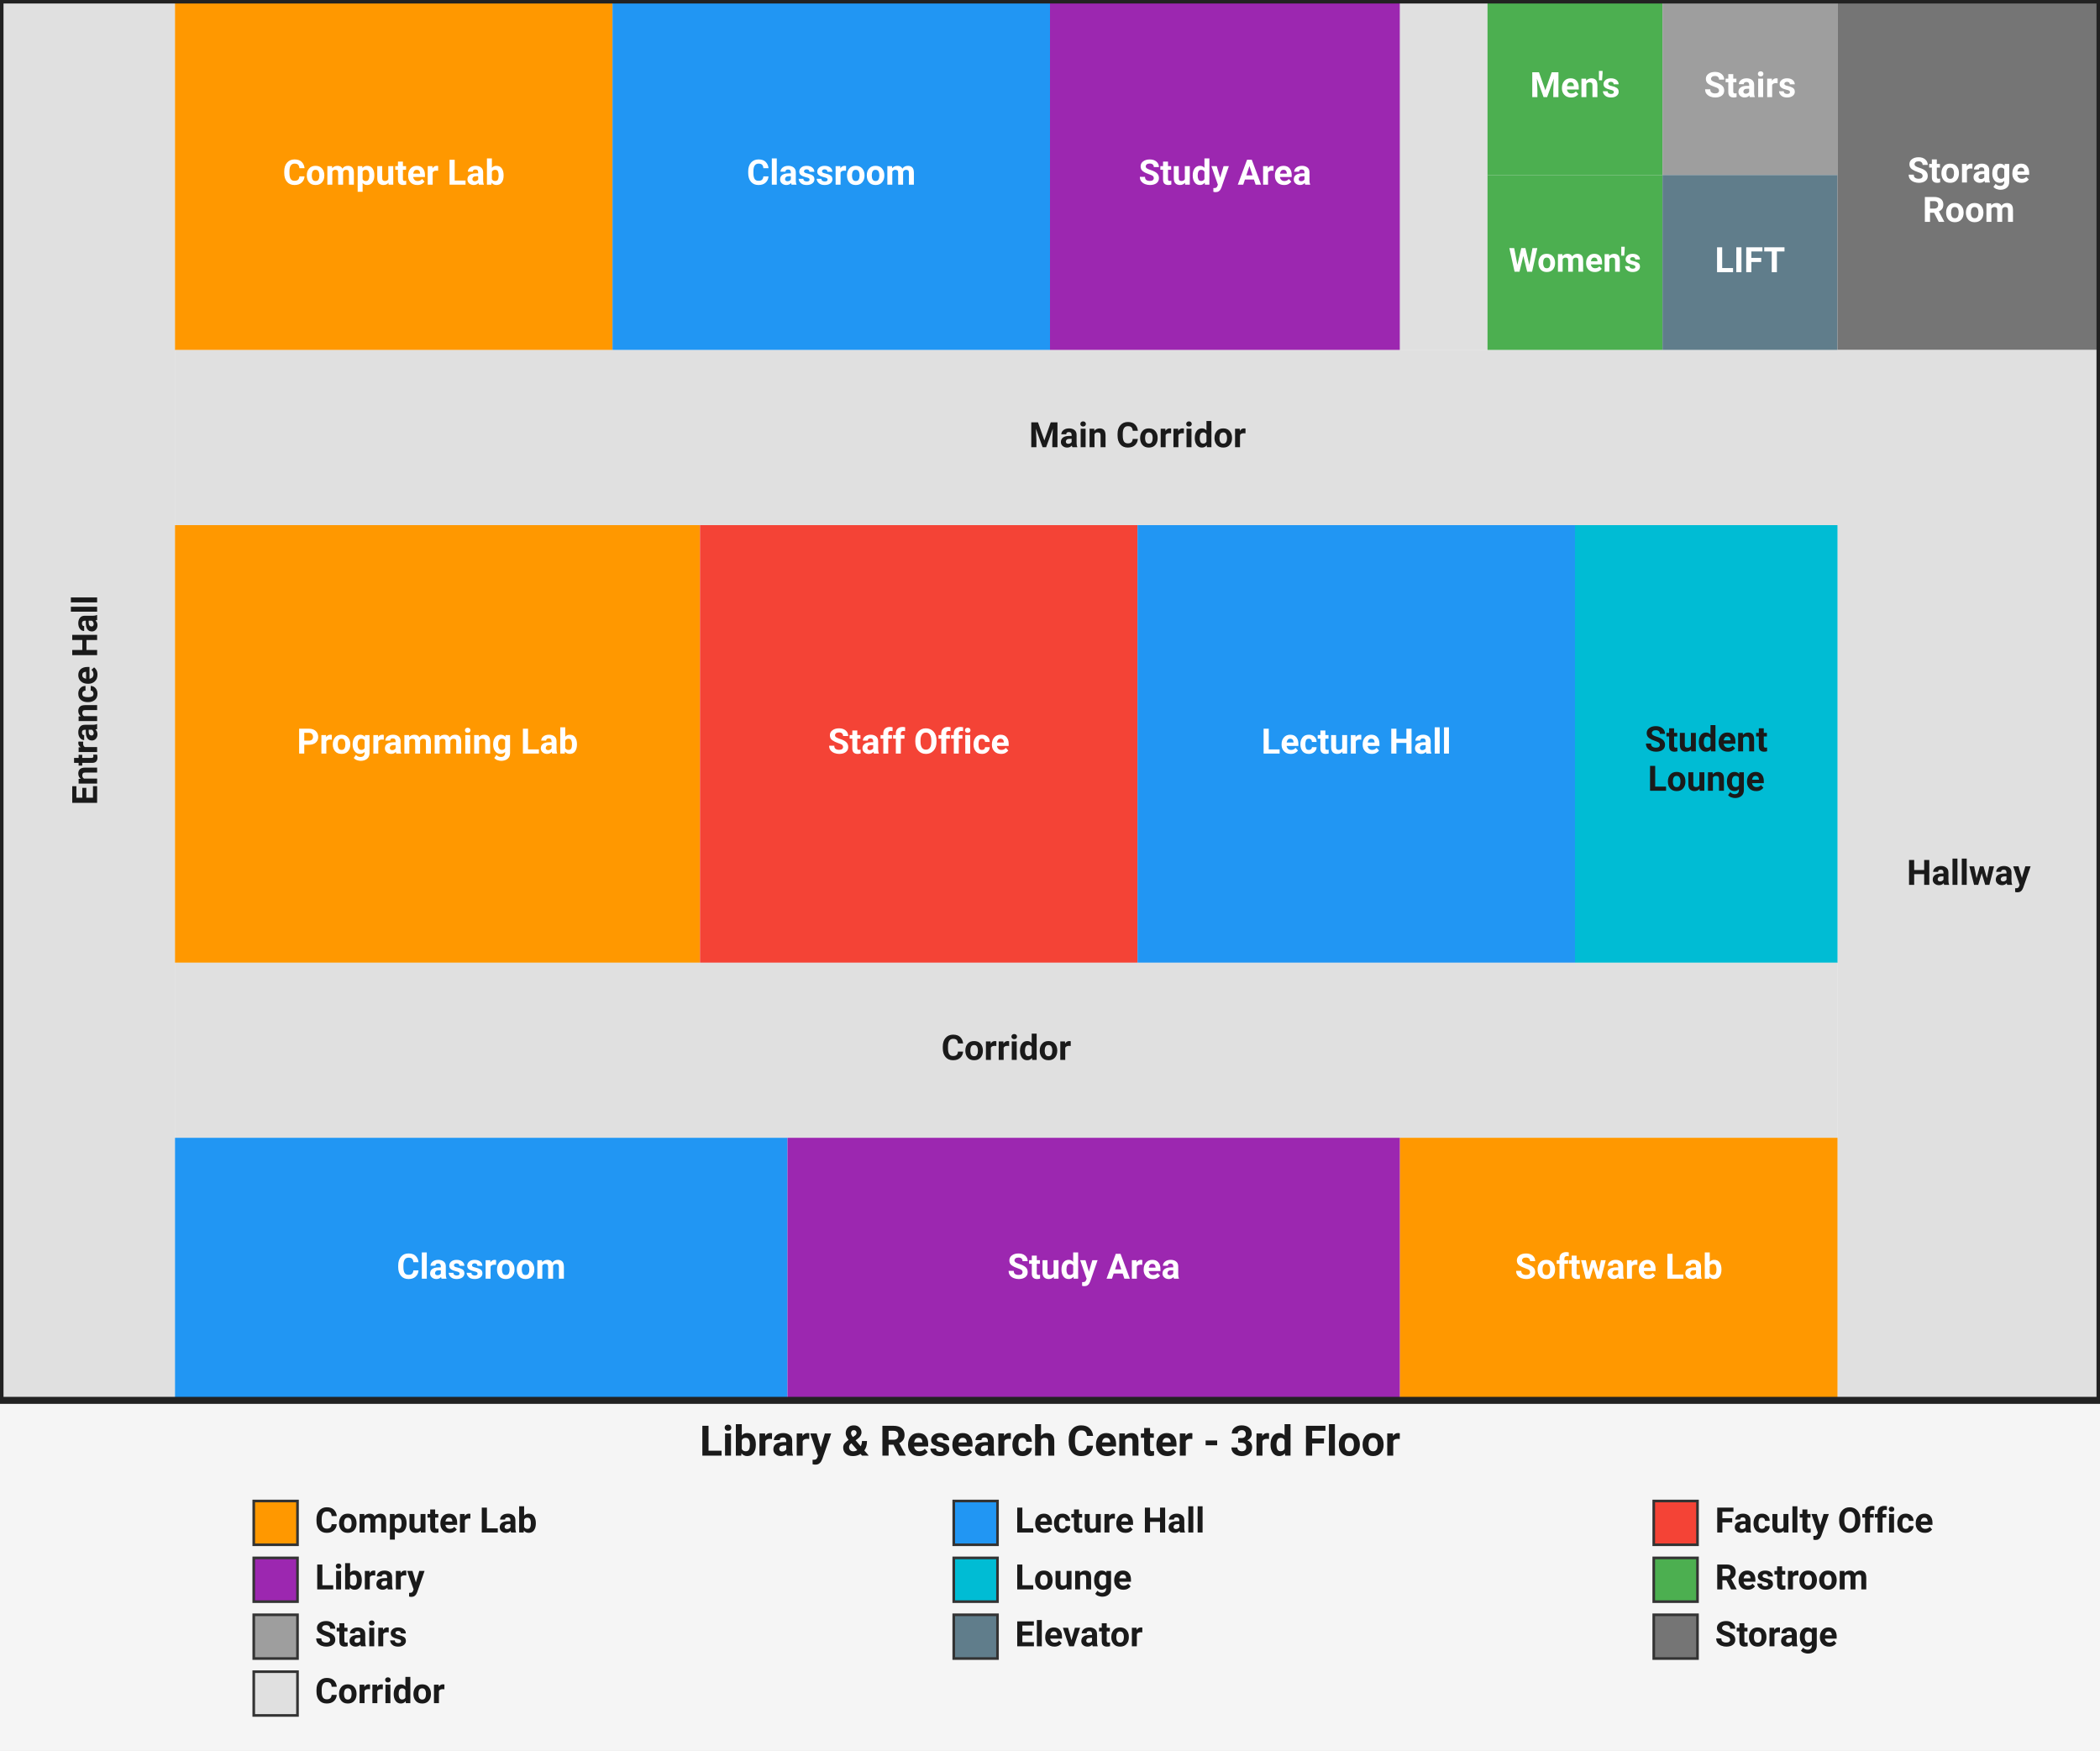
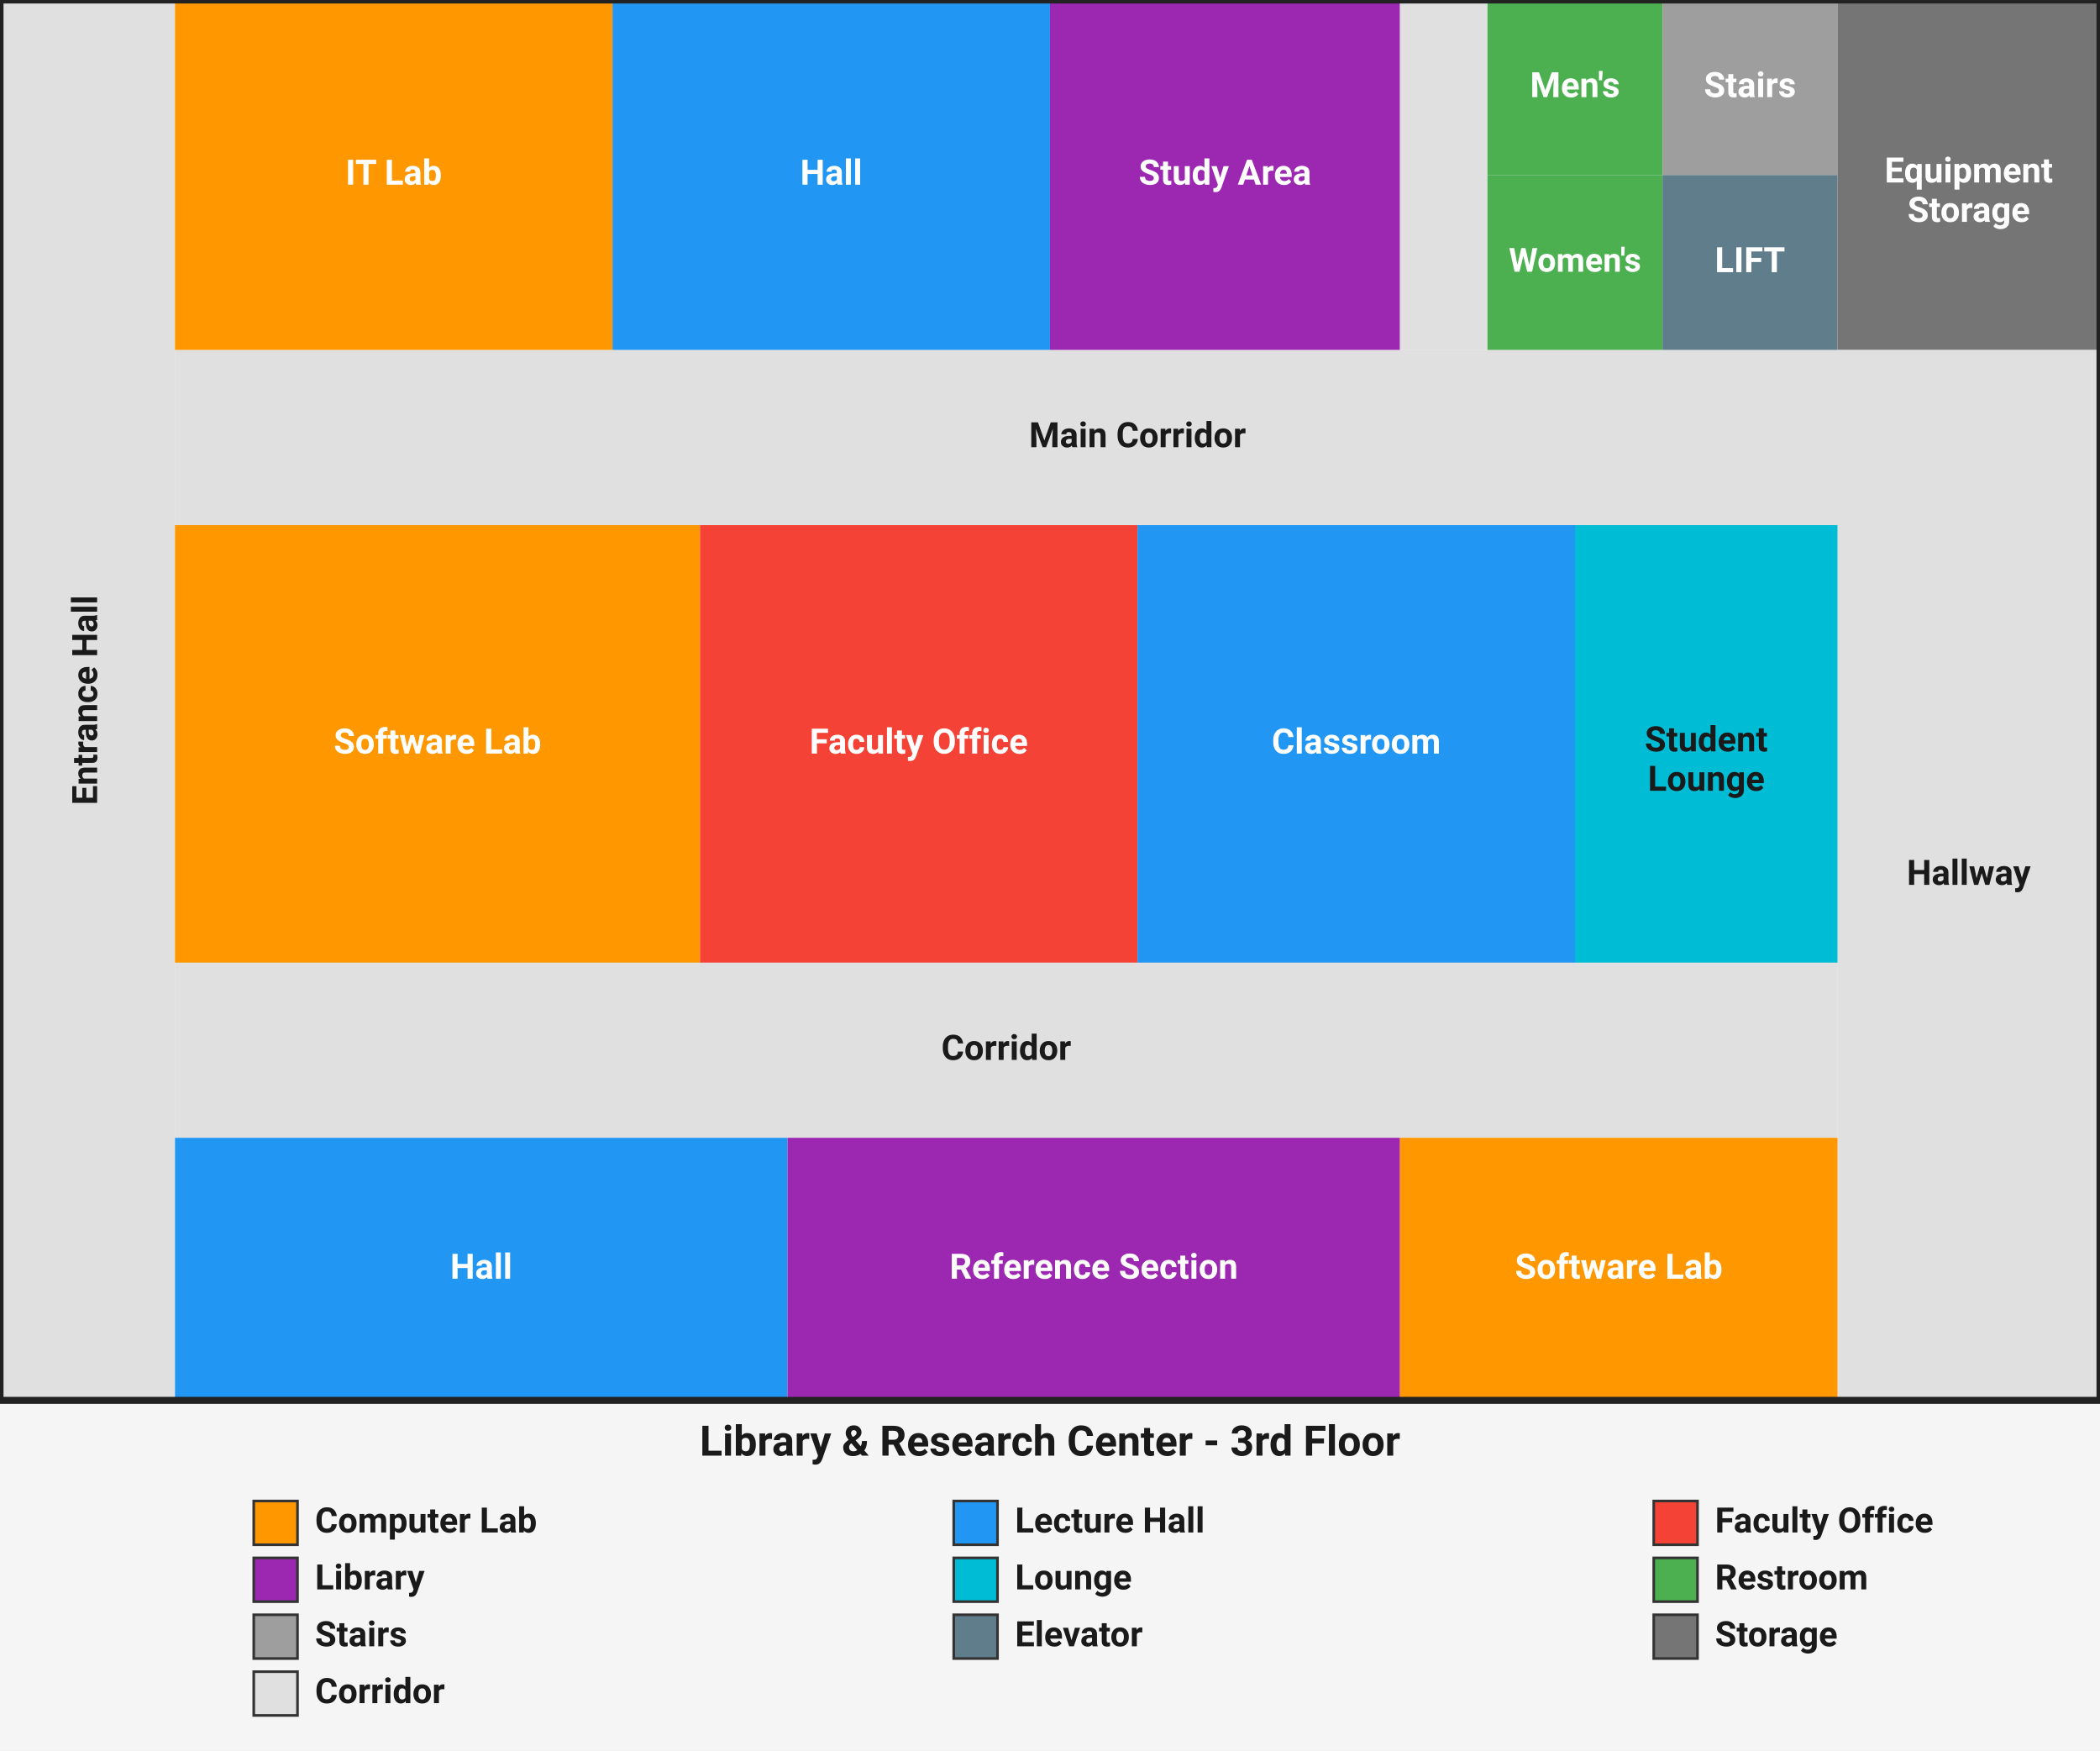
<svg xmlns="http://www.w3.org/2000/svg" viewBox="0 0 2400 2000" width="2400" height="2000" style="display:block; max-width:100%; height:auto;">
  <defs>
    <style>
      text { 
        -webkit-font-smoothing: antialiased;
        -moz-osx-font-smoothing: grayscale;
      }
    </style>
  </defs>
  <rect x="0" y="0" width="2400" height="2000" fill="#f5f5f5" />
  <rect x="0" y="0" width="200" height="1600" fill="#E0E0E0" stroke="none" />
  <text x="100.0" y="800.0" font-family="Roboto,Segoe UI,Arial,sans-serif" font-size="40" font-weight="600" fill="#1a1a1a" text-anchor="middle" dominant-baseline="middle" transform="rotate(-90 100.0 800.0)">
              Entrance Hall
            </text>
  <rect x="200" y="0" width="500" height="400" fill="#FF9800" stroke="none" />
  <text x="450.0" y="200.0" font-family="Roboto,Segoe UI,Arial,sans-serif" font-size="40" font-weight="600" fill="white" text-anchor="middle" dominant-baseline="middle">
-               Computer Lab
+               IT Lab
            </text>
  <rect x="700" y="0" width="500" height="400" fill="#2196F3" stroke="none" />
  <text x="950.0" y="200.0" font-family="Roboto,Segoe UI,Arial,sans-serif" font-size="40" font-weight="600" fill="white" text-anchor="middle" dominant-baseline="middle">
-               Classroom
+               Hall
            </text>
  <rect x="1200" y="0" width="400" height="400" fill="#9C27B0" stroke="none" />
  <text x="1400.0" y="200.0" font-family="Roboto,Segoe UI,Arial,sans-serif" font-size="40" font-weight="600" fill="white" text-anchor="middle" dominant-baseline="middle">
              Study Area
            </text>
  <rect x="1600" y="0" width="100" height="400" fill="#E0E0E0" stroke="none" />
  <rect x="1700" y="0" width="200" height="200" fill="#4CAF50" stroke="none" />
  <text x="1800.0" y="100.0" font-family="Roboto,Segoe UI,Arial,sans-serif" font-size="40" font-weight="600" fill="white" text-anchor="middle" dominant-baseline="middle">
              Men's
            </text>
  <rect x="1700" y="200" width="200" height="200" fill="#4CAF50" stroke="none" />
  <text x="1800.0" y="300.0" font-family="Roboto,Segoe UI,Arial,sans-serif" font-size="38" font-weight="600" fill="white" text-anchor="middle" dominant-baseline="middle">
              Women's
            </text>
  <rect x="1900" y="0" width="200" height="200" fill="#9E9E9E" stroke="none" />
  <text x="2000.0" y="100.0" font-family="Roboto,Segoe UI,Arial,sans-serif" font-size="40" font-weight="600" fill="white" text-anchor="middle" dominant-baseline="middle">
              Stairs
            </text>
  <rect x="1900" y="200" width="200" height="200" fill="#607D8B" stroke="none" />
  <text x="2000.0" y="300.0" font-family="Roboto,Segoe UI,Arial,sans-serif" font-size="40" font-weight="600" fill="white" text-anchor="middle" dominant-baseline="middle">
              LIFT
            </text>
  <rect x="2100" y="0" width="300" height="400" fill="#757575" stroke="none" />
  <g>
    <text x="2250.0" y="197.5" font-family="Roboto,Segoe UI,Arial,sans-serif" font-size="40" font-weight="600" fill="white" text-anchor="middle" dominant-baseline="middle">
-                   Storage
+                   Equipment
                </text>
    <text x="2250.0" y="242.5" font-family="Roboto,Segoe UI,Arial,sans-serif" font-size="40" font-weight="600" fill="white" text-anchor="middle" dominant-baseline="middle">
-                   Room
+                   Storage
                </text>
  </g>
  <rect x="200" y="400" width="2200" height="200" fill="#E0E0E0" stroke="none" />
  <text x="1300.0" y="500.0" font-family="Roboto,Segoe UI,Arial,sans-serif" font-size="40" font-weight="600" fill="#1a1a1a" text-anchor="middle" dominant-baseline="middle">
              Main Corridor
            </text>
  <rect x="1600" y="400" width="100" height="100" fill="#E0E0E0" stroke="none" />
  <rect x="2100" y="400" width="300" height="1200" fill="#E0E0E0" stroke="none" />
  <text x="2250.0" y="1000.0" font-family="Roboto,Segoe UI,Arial,sans-serif" font-size="40" font-weight="600" fill="#1a1a1a" text-anchor="middle" dominant-baseline="middle">
              Hallway
            </text>
  <rect x="200" y="600" width="600" height="500" fill="#FF9800" stroke="none" />
  <text x="500.0" y="850.0" font-family="Roboto,Segoe UI,Arial,sans-serif" font-size="40" font-weight="600" fill="white" text-anchor="middle" dominant-baseline="middle">
-               Programming Lab
+               Software Lab
            </text>
  <rect x="800" y="600" width="500" height="500" fill="#F44336" stroke="none" />
  <text x="1050.0" y="850.0" font-family="Roboto,Segoe UI,Arial,sans-serif" font-size="40" font-weight="600" fill="white" text-anchor="middle" dominant-baseline="middle">
-               Staff Office
+               Faculty Office
            </text>
  <rect x="1300" y="600" width="500" height="500" fill="#2196F3" stroke="none" />
  <text x="1550.0" y="850.0" font-family="Roboto,Segoe UI,Arial,sans-serif" font-size="40" font-weight="600" fill="white" text-anchor="middle" dominant-baseline="middle">
-               Lecture Hall
+               Classroom
            </text>
  <rect x="1800" y="600" width="300" height="500" fill="#00BCD4" stroke="none" />
  <g>
    <text x="1950.0" y="847.5" font-family="Roboto,Segoe UI,Arial,sans-serif" font-size="40" font-weight="600" fill="#1a1a1a" text-anchor="middle" dominant-baseline="middle">
                  Student
                </text>
    <text x="1950.0" y="892.5" font-family="Roboto,Segoe UI,Arial,sans-serif" font-size="40" font-weight="600" fill="#1a1a1a" text-anchor="middle" dominant-baseline="middle">
                  Lounge
                </text>
  </g>
  <rect x="200" y="1100" width="1900" height="200" fill="#E0E0E0" stroke="none" />
  <text x="1150.0" y="1200.0" font-family="Roboto,Segoe UI,Arial,sans-serif" font-size="40" font-weight="600" fill="#1a1a1a" text-anchor="middle" dominant-baseline="middle">
              Corridor
            </text>
  <rect x="200" y="1300" width="700" height="300" fill="#2196F3" stroke="none" />
  <text x="550.0" y="1450.0" font-family="Roboto,Segoe UI,Arial,sans-serif" font-size="40" font-weight="600" fill="white" text-anchor="middle" dominant-baseline="middle">
-               Classroom
+               Hall
            </text>
  <rect x="900" y="1300" width="700" height="300" fill="#9C27B0" stroke="none" />
  <text x="1250.0" y="1450.0" font-family="Roboto,Segoe UI,Arial,sans-serif" font-size="40" font-weight="600" fill="white" text-anchor="middle" dominant-baseline="middle">
-               Study Area
+               Reference Section
            </text>
  <rect x="1600" y="1300" width="500" height="300" fill="#FF9800" stroke="none" />
  <text x="1850.0" y="1450.0" font-family="Roboto,Segoe UI,Arial,sans-serif" font-size="40" font-weight="600" fill="white" text-anchor="middle" dominant-baseline="middle">
              Software Lab
            </text>
  <rect x="0" y="0" width="2400" height="1600" fill="none" stroke="#222" stroke-width="8" />
  <text x="1200.0" y="1650" font-family="Roboto,Segoe UI,Arial,sans-serif" font-size="48" font-weight="700" fill="#1a1a1a" text-anchor="middle" dominant-baseline="middle">
          Library &amp; Research Center - 3rd Floor
        </text>
  <rect x="290.0" y="1715.0" width="50" height="50" fill="#FF9800" stroke="#333" stroke-width="3" />
  <text x="360.0" y="1740" font-family="Roboto,Segoe UI,Arial,sans-serif" font-size="40" font-weight="700" fill="#1a1a1a" text-anchor="start" dominant-baseline="middle">
          Computer Lab
        </text>
  <rect x="1090.0" y="1715.0" width="50" height="50" fill="#2196F3" stroke="#333" stroke-width="3" />
  <text x="1160.0" y="1740" font-family="Roboto,Segoe UI,Arial,sans-serif" font-size="40" font-weight="700" fill="#1a1a1a" text-anchor="start" dominant-baseline="middle">
          Lecture Hall
        </text>
  <rect x="1890.0" y="1715.0" width="50" height="50" fill="#F44336" stroke="#333" stroke-width="3" />
  <text x="1960.0" y="1740" font-family="Roboto,Segoe UI,Arial,sans-serif" font-size="40" font-weight="700" fill="#1a1a1a" text-anchor="start" dominant-baseline="middle">
          Faculty Office
        </text>
  <rect x="290.0" y="1780.0" width="50" height="50" fill="#9C27B0" stroke="#333" stroke-width="3" />
  <text x="360.0" y="1805" font-family="Roboto,Segoe UI,Arial,sans-serif" font-size="40" font-weight="700" fill="#1a1a1a" text-anchor="start" dominant-baseline="middle">
          Library
        </text>
  <rect x="1090.0" y="1780.0" width="50" height="50" fill="#00BCD4" stroke="#333" stroke-width="3" />
  <text x="1160.0" y="1805" font-family="Roboto,Segoe UI,Arial,sans-serif" font-size="40" font-weight="700" fill="#1a1a1a" text-anchor="start" dominant-baseline="middle">
          Lounge
        </text>
  <rect x="1890.0" y="1780.0" width="50" height="50" fill="#4CAF50" stroke="#333" stroke-width="3" />
  <text x="1960.0" y="1805" font-family="Roboto,Segoe UI,Arial,sans-serif" font-size="40" font-weight="700" fill="#1a1a1a" text-anchor="start" dominant-baseline="middle">
          Restroom
        </text>
  <rect x="290.0" y="1845.0" width="50" height="50" fill="#9E9E9E" stroke="#333" stroke-width="3" />
  <text x="360.0" y="1870" font-family="Roboto,Segoe UI,Arial,sans-serif" font-size="40" font-weight="700" fill="#1a1a1a" text-anchor="start" dominant-baseline="middle">
          Stairs
        </text>
  <rect x="1090.0" y="1845.0" width="50" height="50" fill="#607D8B" stroke="#333" stroke-width="3" />
  <text x="1160.0" y="1870" font-family="Roboto,Segoe UI,Arial,sans-serif" font-size="40" font-weight="700" fill="#1a1a1a" text-anchor="start" dominant-baseline="middle">
          Elevator
        </text>
  <rect x="1890.0" y="1845.0" width="50" height="50" fill="#757575" stroke="#333" stroke-width="3" />
  <text x="1960.0" y="1870" font-family="Roboto,Segoe UI,Arial,sans-serif" font-size="40" font-weight="700" fill="#1a1a1a" text-anchor="start" dominant-baseline="middle">
          Storage
        </text>
  <rect x="290.0" y="1910.0" width="50" height="50" fill="#E0E0E0" stroke="#333" stroke-width="3" />
  <text x="360.0" y="1935" font-family="Roboto,Segoe UI,Arial,sans-serif" font-size="40" font-weight="700" fill="#1a1a1a" text-anchor="start" dominant-baseline="middle">
          Corridor
        </text>
</svg>
